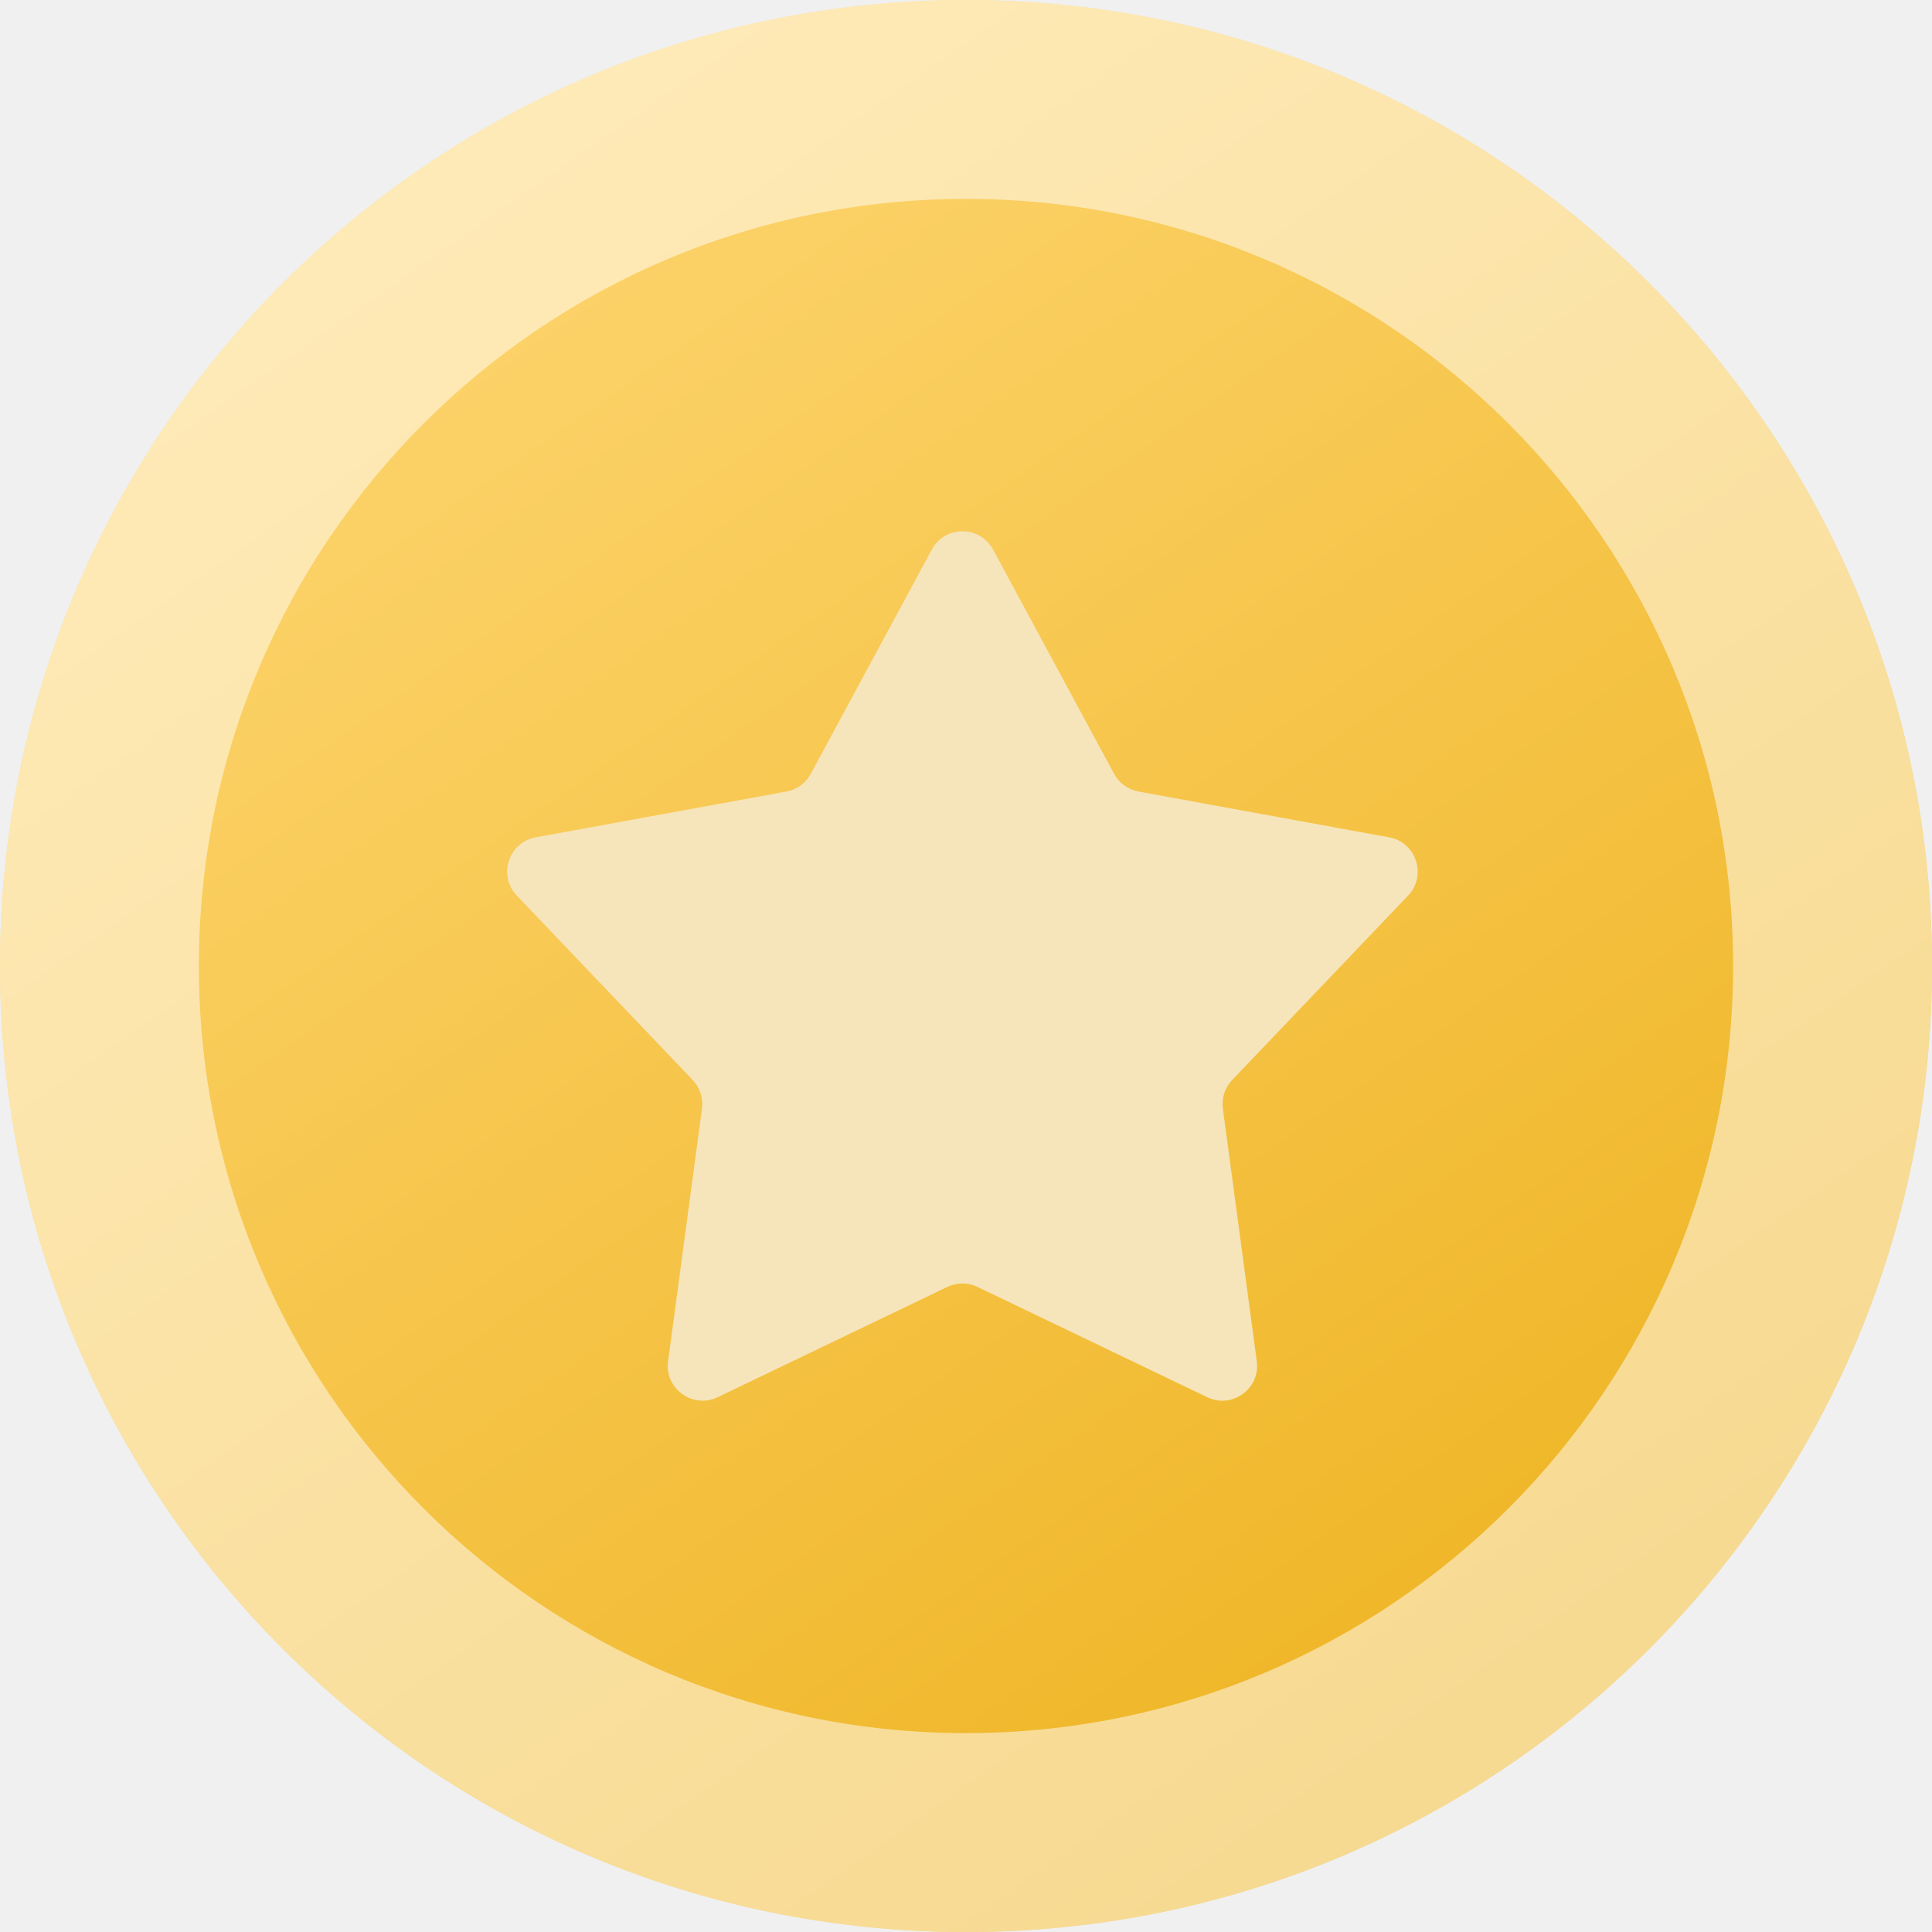
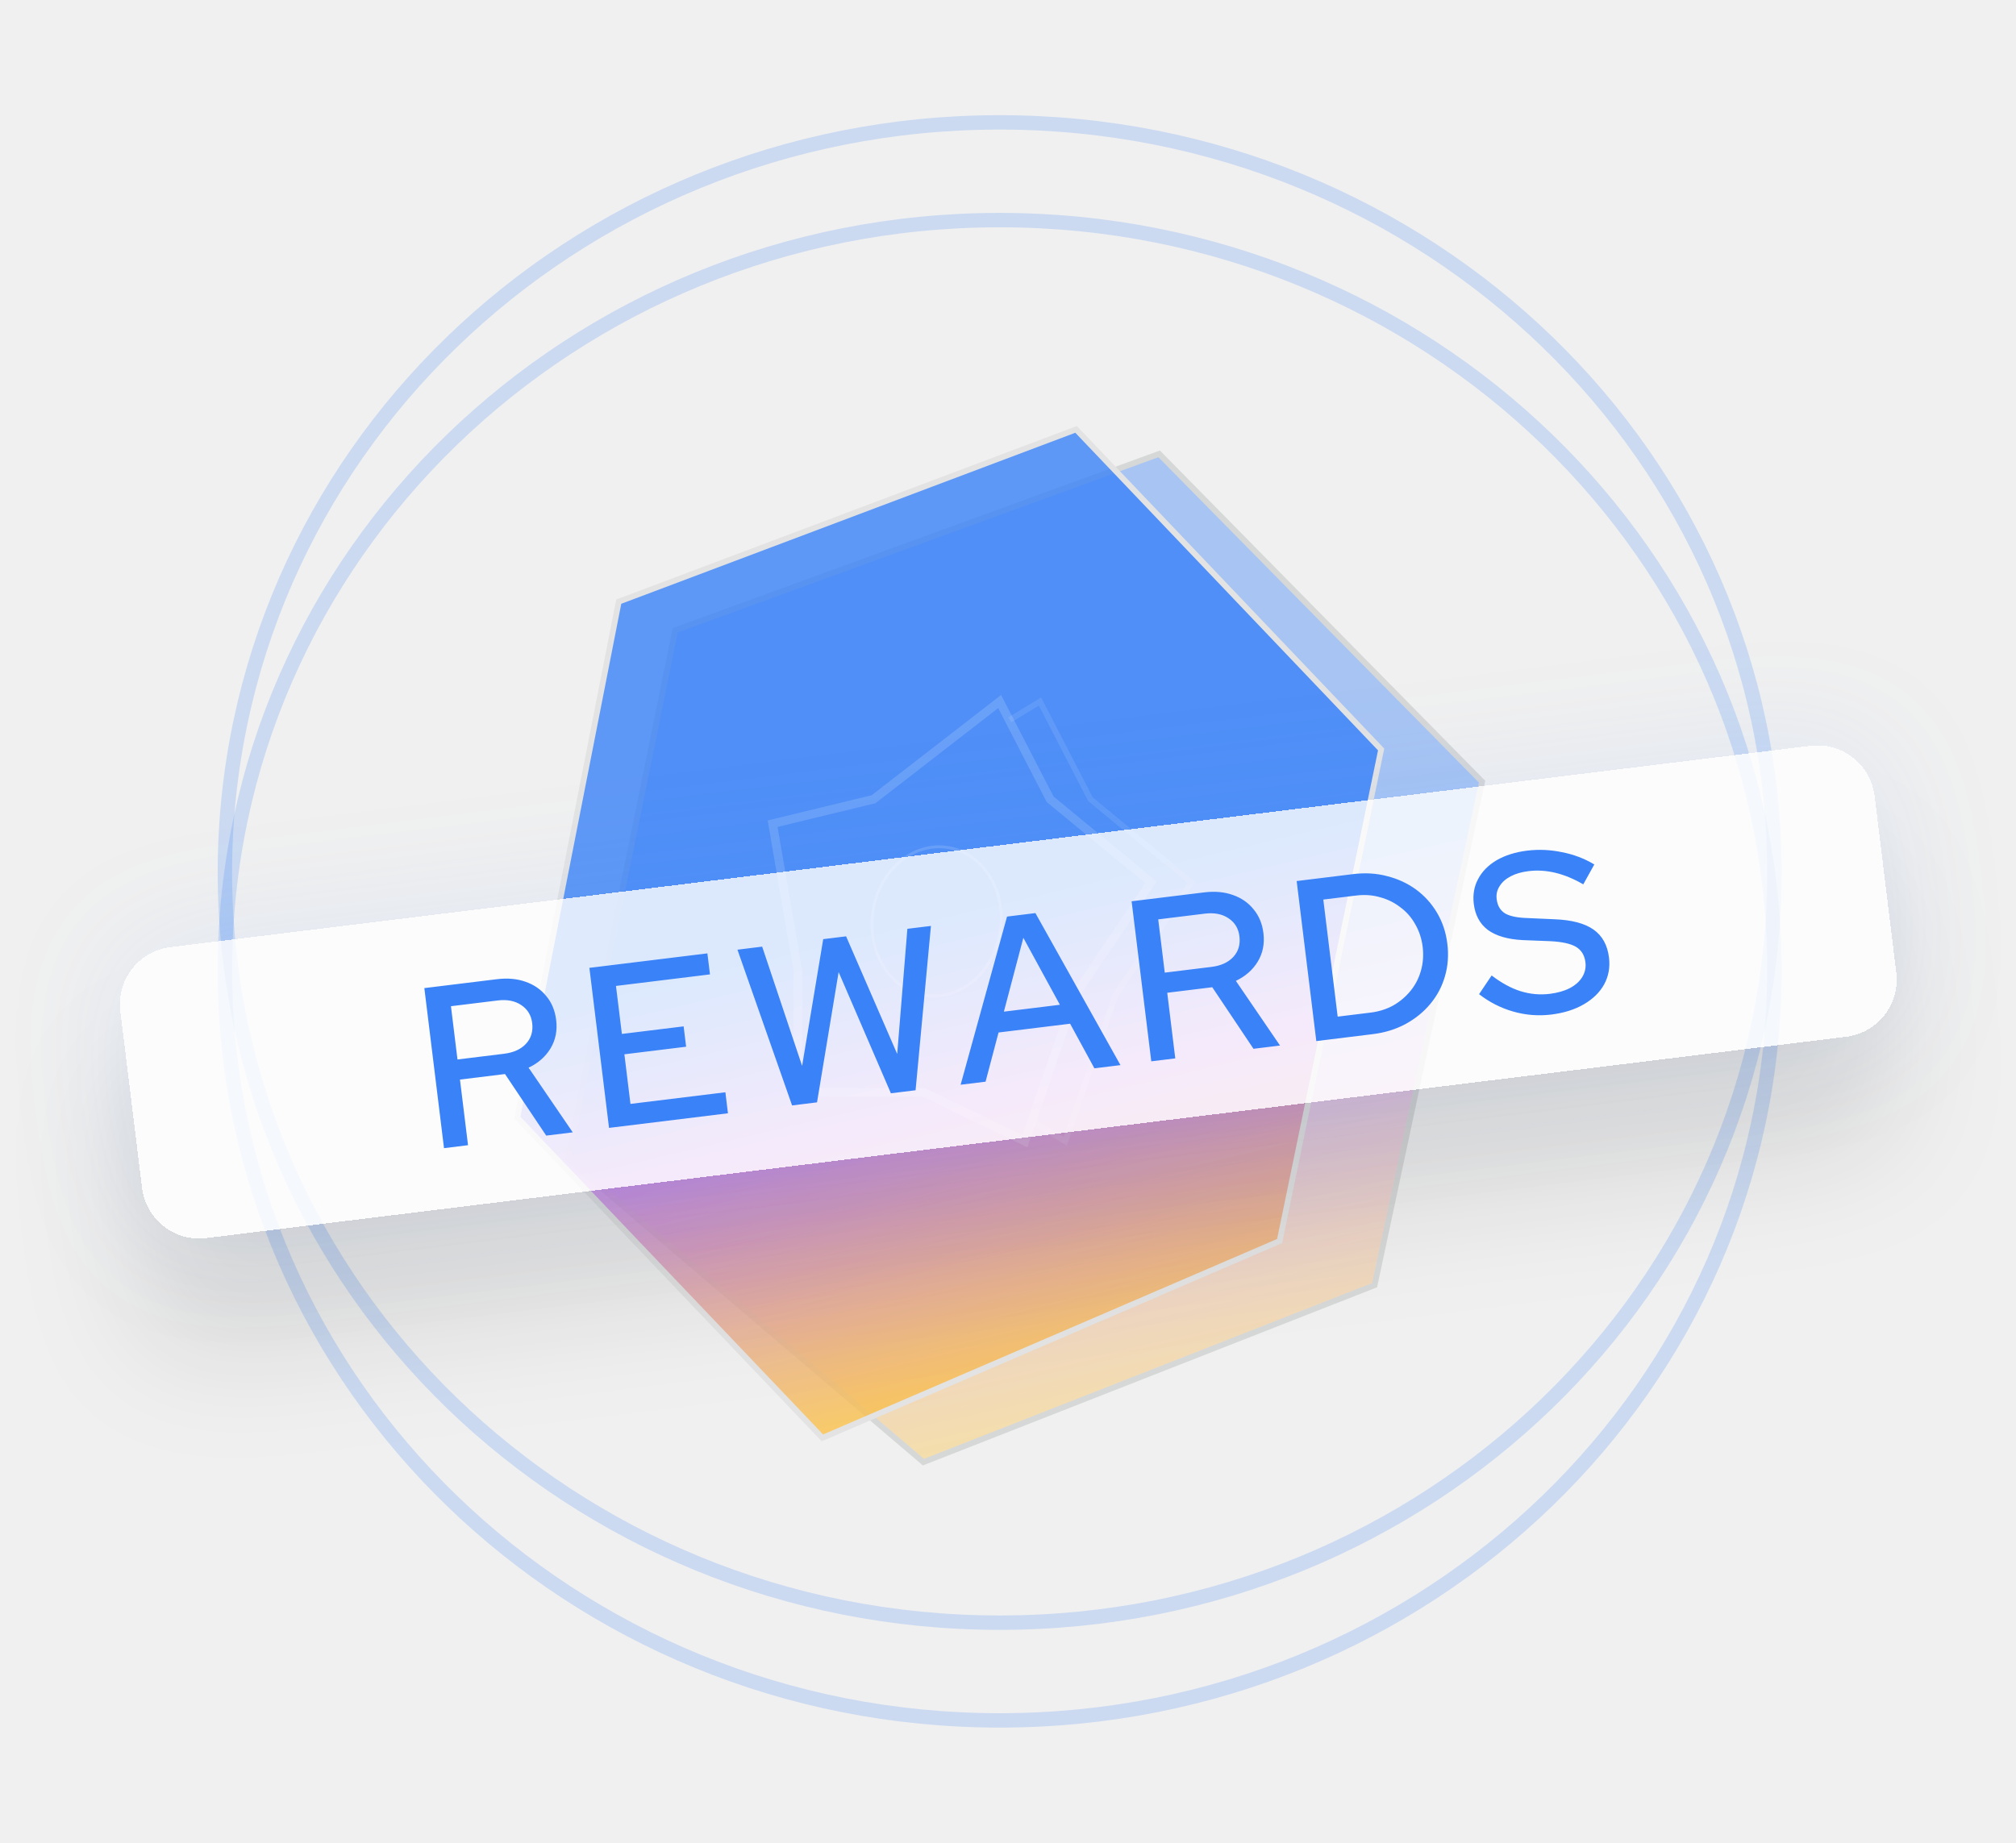
- <svg xmlns="http://www.w3.org/2000/svg" width="120" height="120" viewBox="0 0 120 120" fill="none">
-   <circle cx="60" cy="60" r="60" fill="url(#paint0_linear_2753_36753)" />
-   <path d="M61.681 34.135L69.197 48.063C69.509 48.641 70.066 49.046 70.712 49.164L86.281 52.008C87.973 52.317 88.644 54.383 87.457 55.628L76.533 67.08C76.08 67.555 75.868 68.21 75.955 68.86L78.061 84.546C78.289 86.251 76.532 87.528 74.982 86.783L60.714 79.933C60.122 79.649 59.434 79.649 58.842 79.933L44.575 86.783C43.024 87.528 41.267 86.251 41.496 84.546L43.601 68.86C43.689 68.21 43.476 67.555 43.023 67.08L32.1 55.628C30.912 54.383 31.584 52.317 33.276 52.008L48.845 49.164C49.49 49.046 50.047 48.641 50.359 48.063L57.876 34.135C58.692 32.621 60.864 32.621 61.681 34.135Z" fill="#F6E5BB" />
-   <path d="M120 60C120 93.137 93.137 120 60 120C26.863 120 0 93.137 0 60C0 26.863 26.863 0 60 0C93.137 0 120 26.863 120 60ZM12.353 60C12.353 86.315 33.685 107.647 60 107.647C86.315 107.647 107.647 86.315 107.647 60C107.647 33.685 86.315 12.353 60 12.353C33.685 12.353 12.353 33.685 12.353 60Z" fill="white" fill-opacity="0.5" />
+ <svg xmlns="http://www.w3.org/2000/svg" width="70" height="64" viewBox="0 0 70 64" fill="none">
+   <path d="M61.612 33.697C61.612 48.078 49.575 59.75 34.71 59.75C19.845 59.75 7.809 48.078 7.809 33.697C7.809 19.316 19.845 7.644 34.71 7.644C49.575 7.644 61.612 19.316 61.612 33.697Z" stroke="#3A82F7" stroke-opacity="0.2" stroke-width="0.5" />
+   <path d="M61.612 30.303C61.612 44.684 49.575 56.356 34.71 56.356C19.845 56.356 7.809 44.684 7.809 30.303C7.809 15.922 19.845 4.25 34.71 4.25C49.575 4.25 61.612 15.922 61.612 30.303Z" stroke="#3A82F7" stroke-opacity="0.2" stroke-width="0.5" />
+   <path d="M23.53 21.963L40.223 15.878L51.352 27.178L47.642 44.561L32.083 50.666L19.821 40.215L23.53 21.963Z" fill="url(#paint0_linear_3374_21893)" fill-opacity="0.4" />
+   <path d="M23.496 21.869L23.444 21.888L23.432 21.943L19.723 40.196L19.711 40.253L19.756 40.292L32.018 50.742L32.063 50.781L32.119 50.759L47.679 44.654L47.729 44.635L47.74 44.582L51.449 27.199L51.461 27.146L51.423 27.108L40.294 15.808L40.249 15.762L40.189 15.784L23.496 21.869Z" stroke="#717374" stroke-opacity="0.2" stroke-width="0.2" />
+   <path d="M21.537 20.876L21.485 20.895L21.474 20.95L17.971 38.768L17.961 38.819L17.997 38.856L28.507 49.887L28.555 49.937L28.619 49.91L44.384 43.122L44.432 43.101L44.442 43.05L47.946 26.08L47.956 26.029L47.92 25.991L37.41 14.961L37.364 14.913L37.302 14.936L21.537 20.876Z" fill="url(#paint1_linear_3374_21893)" fill-opacity="0.8" stroke="#E3E3E3" stroke-width="0.2" />
+   <path d="M30.331 27.758L34.71 24.364L36.462 27.758L39.965 30.643L37.338 34.546L35.586 39.637L32.083 37.94H27.703V33.698L26.827 28.607L30.331 27.758Z" stroke="white" stroke-opacity="0.15" stroke-width="0.3" />
+   <path d="M35.936 39.001L36.286 39.213L36.987 39.637L38.739 34.546L41.366 30.643L37.863 27.758L36.111 24.364L35.411 24.788L35.06 25.001" stroke="white" stroke-opacity="0.1" stroke-width="0.2" />
+   <path d="M32.22 34.579C33.456 34.714 34.581 33.66 34.746 32.243C34.911 30.826 34.057 29.556 32.821 29.421C31.585 29.286 30.46 30.339 30.295 31.756C30.13 33.173 30.984 34.444 32.22 34.579Z" stroke="white" stroke-opacity="0.15" stroke-width="0.1" />
+   <g filter="url(#filter0_bdd_3374_21893)">
+     <rect x="3.935" y="33.137" width="61.369" height="10.182" rx="2" transform="rotate(-7 3.93506 33.1372)" fill="white" fill-opacity="0.8" shape-rendering="crispEdges" />
+   </g>
+   <path d="M15.417 39.876L14.734 34.317L17.252 34.008C17.622 33.963 17.953 33.992 18.246 34.096C18.543 34.199 18.784 34.366 18.968 34.596C19.157 34.82 19.271 35.096 19.311 35.424C19.356 35.789 19.292 36.117 19.118 36.407C18.944 36.697 18.689 36.922 18.354 37.081L19.887 39.327L18.966 39.44L17.535 37.302L15.971 37.494L16.251 39.773L15.417 39.876ZM15.885 36.796L17.505 36.597C17.833 36.556 18.085 36.442 18.261 36.254C18.441 36.06 18.514 35.82 18.479 35.534C18.445 35.259 18.317 35.049 18.095 34.904C17.878 34.759 17.606 34.706 17.278 34.747L15.658 34.946L15.885 36.796ZM21.147 39.172L20.465 33.614L24.562 33.111L24.652 33.841L21.388 34.242L21.593 35.909L23.737 35.646L23.824 36.353L21.68 36.616L21.891 38.339L25.187 37.935L25.276 38.665L21.147 39.172ZM27.503 38.392L25.606 32.983L26.464 32.877L27.851 37.019L28.584 32.617L29.378 32.519L31.153 36.605L31.506 32.258L32.324 32.158L31.791 37.865L30.934 37.97L29.119 33.76L28.369 38.285L27.503 38.392ZM33.355 37.673L34.967 31.833L35.952 31.712L38.905 36.992L38 37.103L37.157 35.554L34.672 35.859L34.221 37.567L33.355 37.673ZM34.857 35.135L36.802 34.896L35.533 32.57L34.857 35.135ZM39.975 36.86L39.292 31.302L41.809 30.993C42.18 30.948 42.511 30.977 42.803 31.081C43.101 31.184 43.342 31.35 43.526 31.58C43.714 31.804 43.829 32.08 43.869 32.409C43.914 32.774 43.849 33.102 43.675 33.392C43.502 33.681 43.247 33.906 42.912 34.066L44.445 36.312L43.524 36.425L42.093 34.287L40.529 34.479L40.808 36.758L39.975 36.86ZM40.443 33.78L42.063 33.581C42.391 33.541 42.643 33.427 42.819 33.239C42.999 33.045 43.071 32.805 43.036 32.519C43.002 32.244 42.875 32.034 42.653 31.889C42.436 31.744 42.164 31.691 41.835 31.731L40.216 31.93L40.443 33.78ZM46.447 35.308L47.59 35.168C47.882 35.132 48.145 35.048 48.382 34.917C48.618 34.781 48.817 34.611 48.98 34.409C49.148 34.2 49.267 33.968 49.338 33.712C49.413 33.45 49.433 33.173 49.398 32.882C49.362 32.596 49.277 32.336 49.14 32.1C49.009 31.863 48.837 31.667 48.624 31.51C48.416 31.348 48.182 31.232 47.921 31.162C47.659 31.086 47.383 31.066 47.091 31.102L45.948 31.242L46.447 35.308ZM45.705 36.157L45.023 30.599L46.984 30.358C47.402 30.306 47.797 30.33 48.169 30.43C48.541 30.524 48.874 30.679 49.17 30.895C49.465 31.112 49.707 31.38 49.897 31.701C50.087 32.021 50.206 32.38 50.255 32.777C50.304 33.179 50.276 33.559 50.169 33.916C50.067 34.267 49.899 34.583 49.665 34.864C49.431 35.146 49.143 35.38 48.8 35.567C48.462 35.748 48.084 35.865 47.666 35.916L45.705 36.157ZM53.862 35.236C53.417 35.29 52.978 35.256 52.544 35.132C52.109 35.008 51.714 34.806 51.357 34.528L51.793 33.878C52.131 34.137 52.465 34.319 52.795 34.424C53.13 34.528 53.47 34.559 53.814 34.516C54.084 34.483 54.315 34.417 54.507 34.318C54.704 34.214 54.849 34.083 54.943 33.926C55.036 33.77 55.072 33.602 55.05 33.422C55.019 33.173 54.908 32.993 54.718 32.882C54.527 32.771 54.226 32.706 53.815 32.687L52.867 32.65C52.348 32.622 51.947 32.505 51.664 32.298C51.386 32.09 51.222 31.788 51.173 31.391C51.135 31.073 51.185 30.785 51.325 30.526C51.465 30.262 51.68 30.044 51.971 29.874C52.267 29.704 52.618 29.593 53.026 29.543C53.428 29.494 53.831 29.512 54.234 29.596C54.641 29.675 55.016 29.817 55.358 30.023L54.975 30.714C54.321 30.333 53.687 30.179 53.073 30.255C52.83 30.285 52.622 30.345 52.451 30.436C52.279 30.527 52.151 30.642 52.066 30.782C51.98 30.916 51.947 31.065 51.968 31.229C51.996 31.456 52.094 31.622 52.262 31.725C52.43 31.822 52.695 31.876 53.056 31.885L53.971 31.926C54.571 31.949 55.023 32.068 55.329 32.283C55.635 32.498 55.815 32.822 55.868 33.257C55.909 33.595 55.853 33.906 55.7 34.188C55.546 34.465 55.311 34.695 54.995 34.879C54.679 35.063 54.301 35.182 53.862 35.236Z" fill="#3A82F7" />
  <defs>
-     <linearGradient id="paint0_linear_2753_36753" x1="13.136" y1="1.357" x2="99.777" y2="125.529" gradientUnits="userSpaceOnUse">
-       <stop stop-color="#FFD979" />
-       <stop offset="1" stop-color="#ECAF17" />
+     <filter id="filter0_bdd_3374_21893" x="0.164" y="21.887" width="69.695" height="29.128" filterUnits="userSpaceOnUse" color-interpolation-filters="sRGB">
+       <feFlood flood-opacity="0" result="BackgroundImageFix" />
+       <feGaussianBlur in="BackgroundImageFix" stdDeviation="1" />
+       <feComposite in2="SourceAlpha" operator="in" result="effect1_backgroundBlur_3374_21893" />
+       <feColorMatrix in="SourceAlpha" type="matrix" values="0 0 0 0 0 0 0 0 0 0 0 0 0 0 0 0 0 0 127 0" result="hardAlpha" />
+       <feOffset />
+       <feGaussianBlur stdDeviation="2" />
+       <feComposite in2="hardAlpha" operator="out" />
+       <feColorMatrix type="matrix" values="0 0 0 0 0.227 0 0 0 0 0.51 0 0 0 0 0.969 0 0 0 0.1 0" />
+       <feBlend mode="normal" in2="effect1_backgroundBlur_3374_21893" result="effect2_dropShadow_3374_21893" />
+       <feColorMatrix in="SourceAlpha" type="matrix" values="0 0 0 0 0 0 0 0 0 0 0 0 0 0 0 0 0 0 127 0" result="hardAlpha" />
+       <feOffset dy="4" />
+       <feGaussianBlur stdDeviation="2" />
+       <feComposite in2="hardAlpha" operator="out" />
+       <feColorMatrix type="matrix" values="0 0 0 0 0 0 0 0 0 0 0 0 0 0 0 0 0 0 0.1 0" />
+       <feBlend mode="normal" in2="effect2_dropShadow_3374_21893" result="effect3_dropShadow_3374_21893" />
+       <feBlend mode="normal" in="SourceGraphic" in2="effect3_dropShadow_3374_21893" result="shape" />
+     </filter>
+     <linearGradient id="paint0_linear_3374_21893" x1="27.703" y1="17.575" x2="35.124" y2="50.77" gradientUnits="userSpaceOnUse">
+       <stop stop-color="#3A82F7" />
+       <stop offset="0.479" stop-color="#3A82F7" />
+       <stop offset="0.677" stop-color="#CC89E9" />
+       <stop offset="1" stop-color="#FFC737" />
+     </linearGradient>
+     <linearGradient id="paint1_linear_3374_21893" x1="25.514" y1="16.727" x2="33.326" y2="49.731" gradientUnits="userSpaceOnUse">
+       <stop stop-color="#3A82F7" />
+       <stop offset="0.479" stop-color="#3A82F7" />
+       <stop offset="0.677" stop-color="#CC89E9" />
+       <stop offset="1" stop-color="#FFC737" />
    </linearGradient>
  </defs>
</svg>
